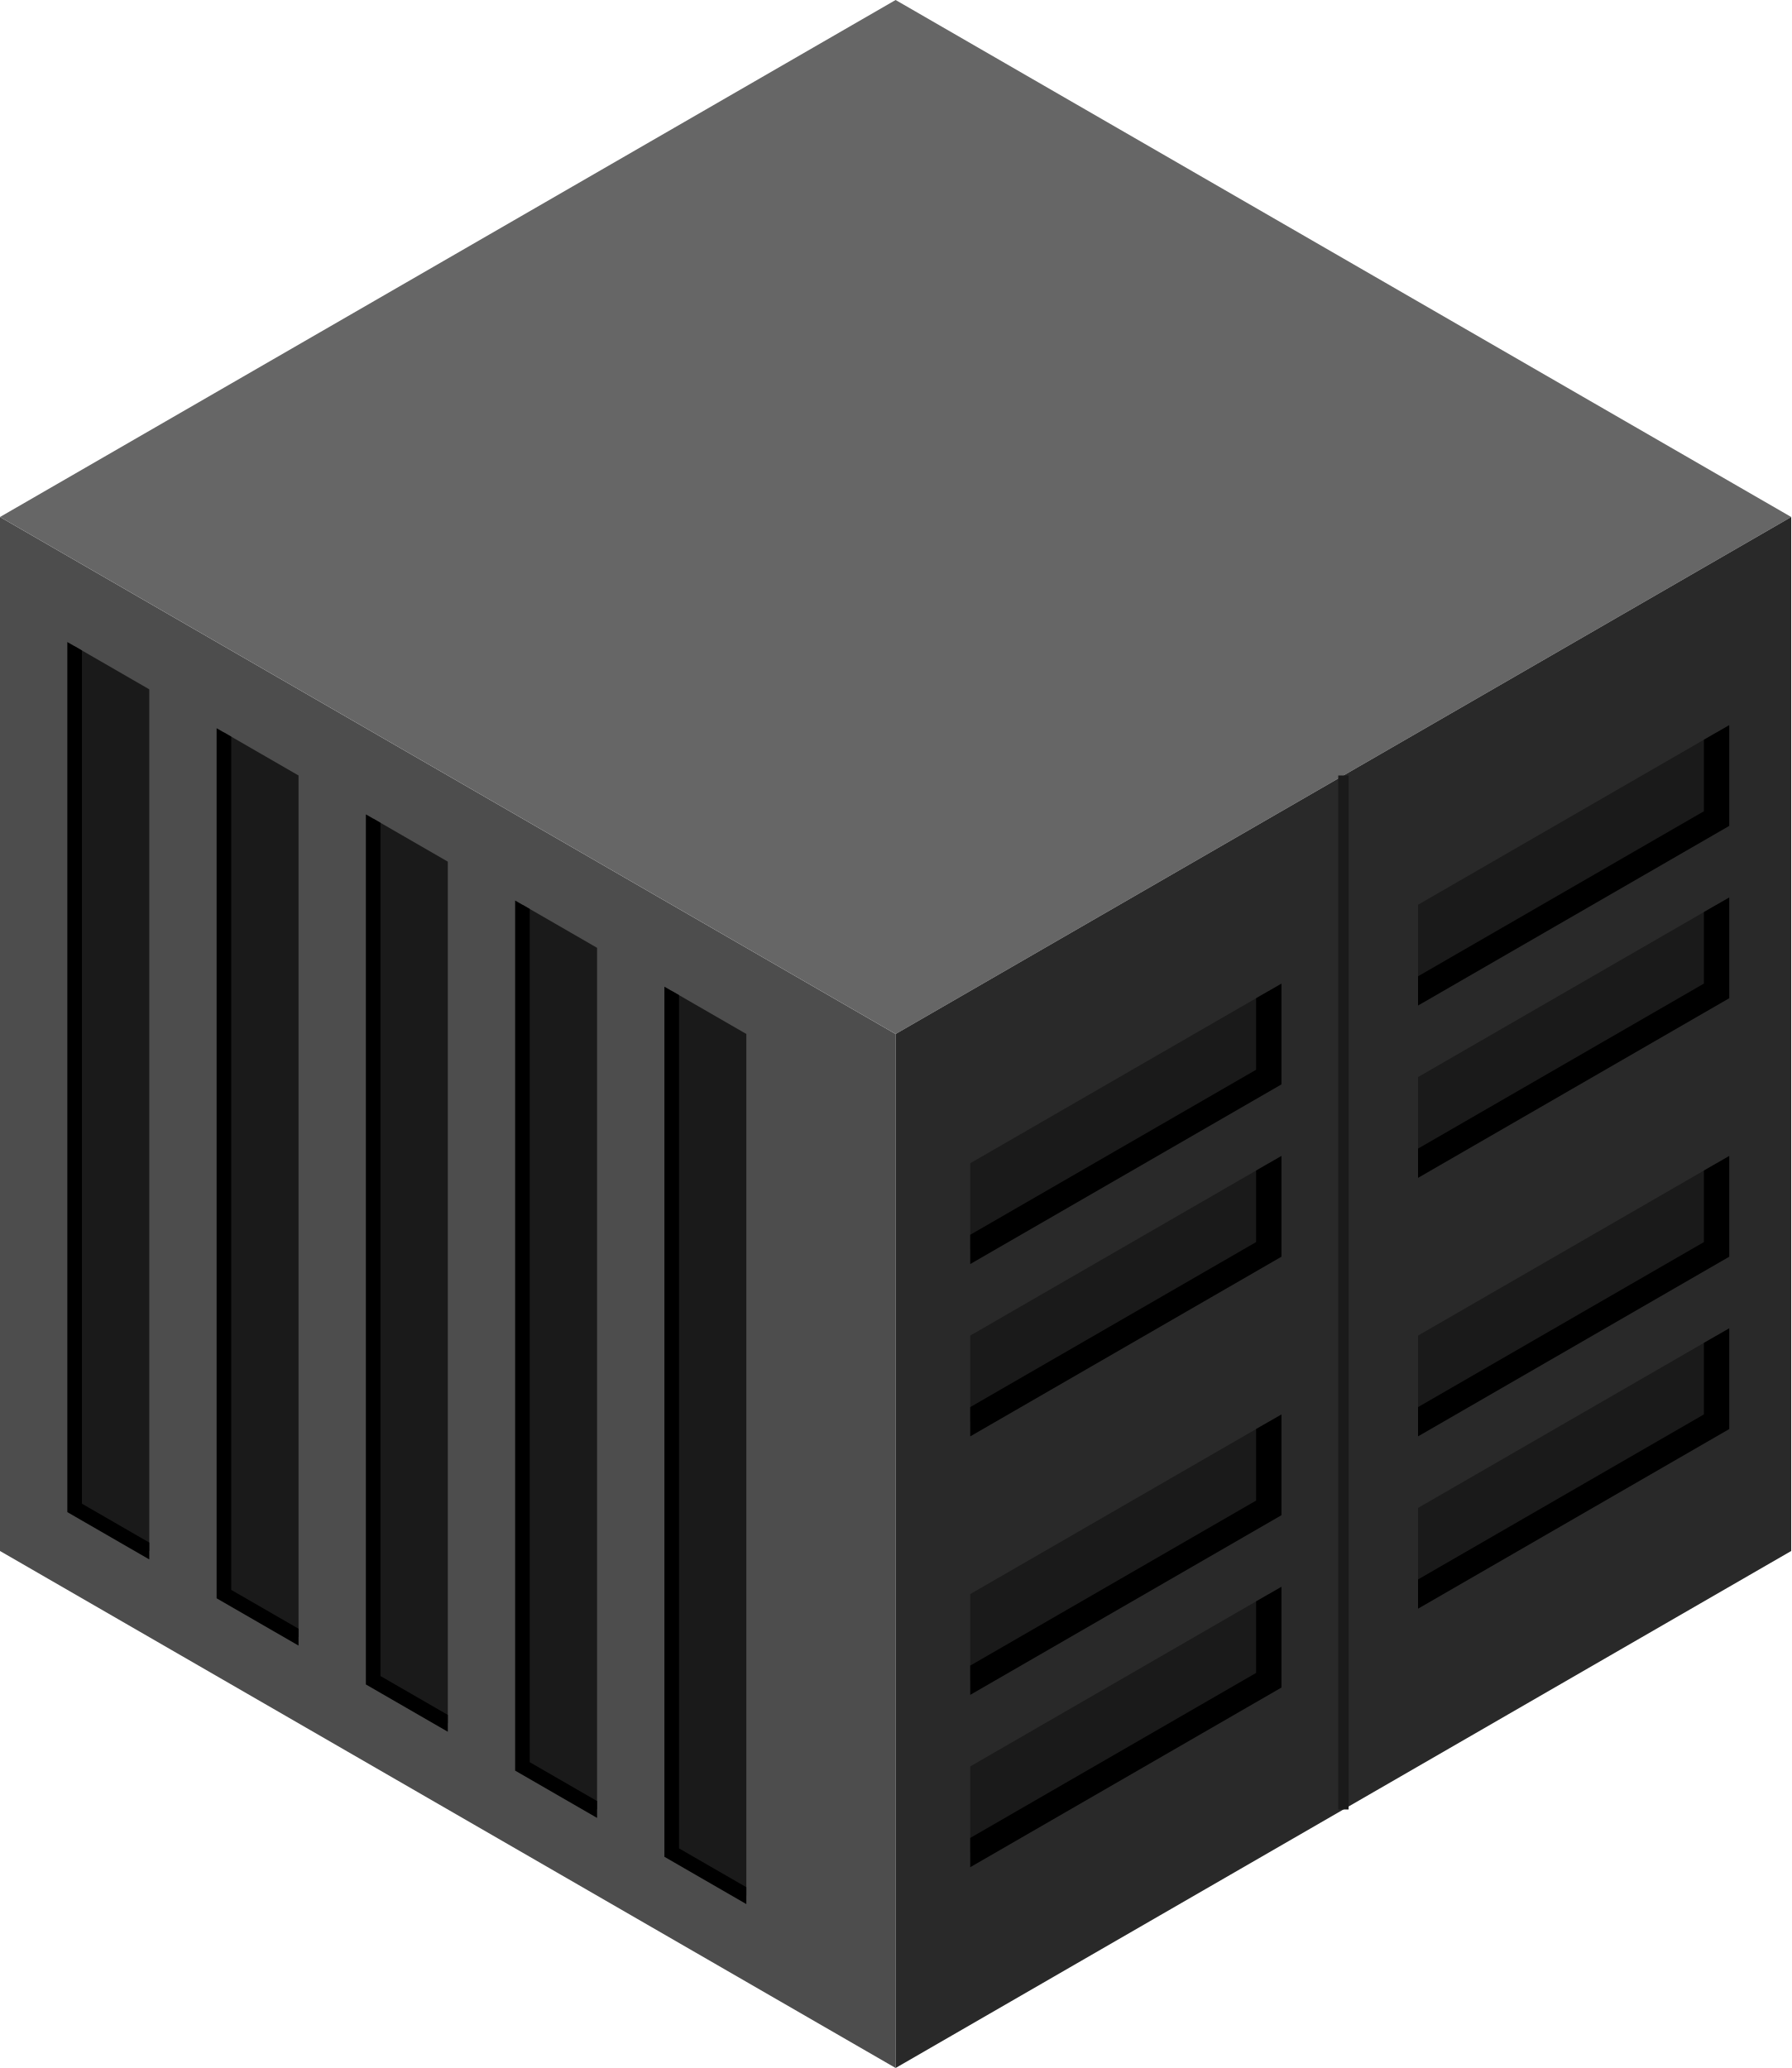
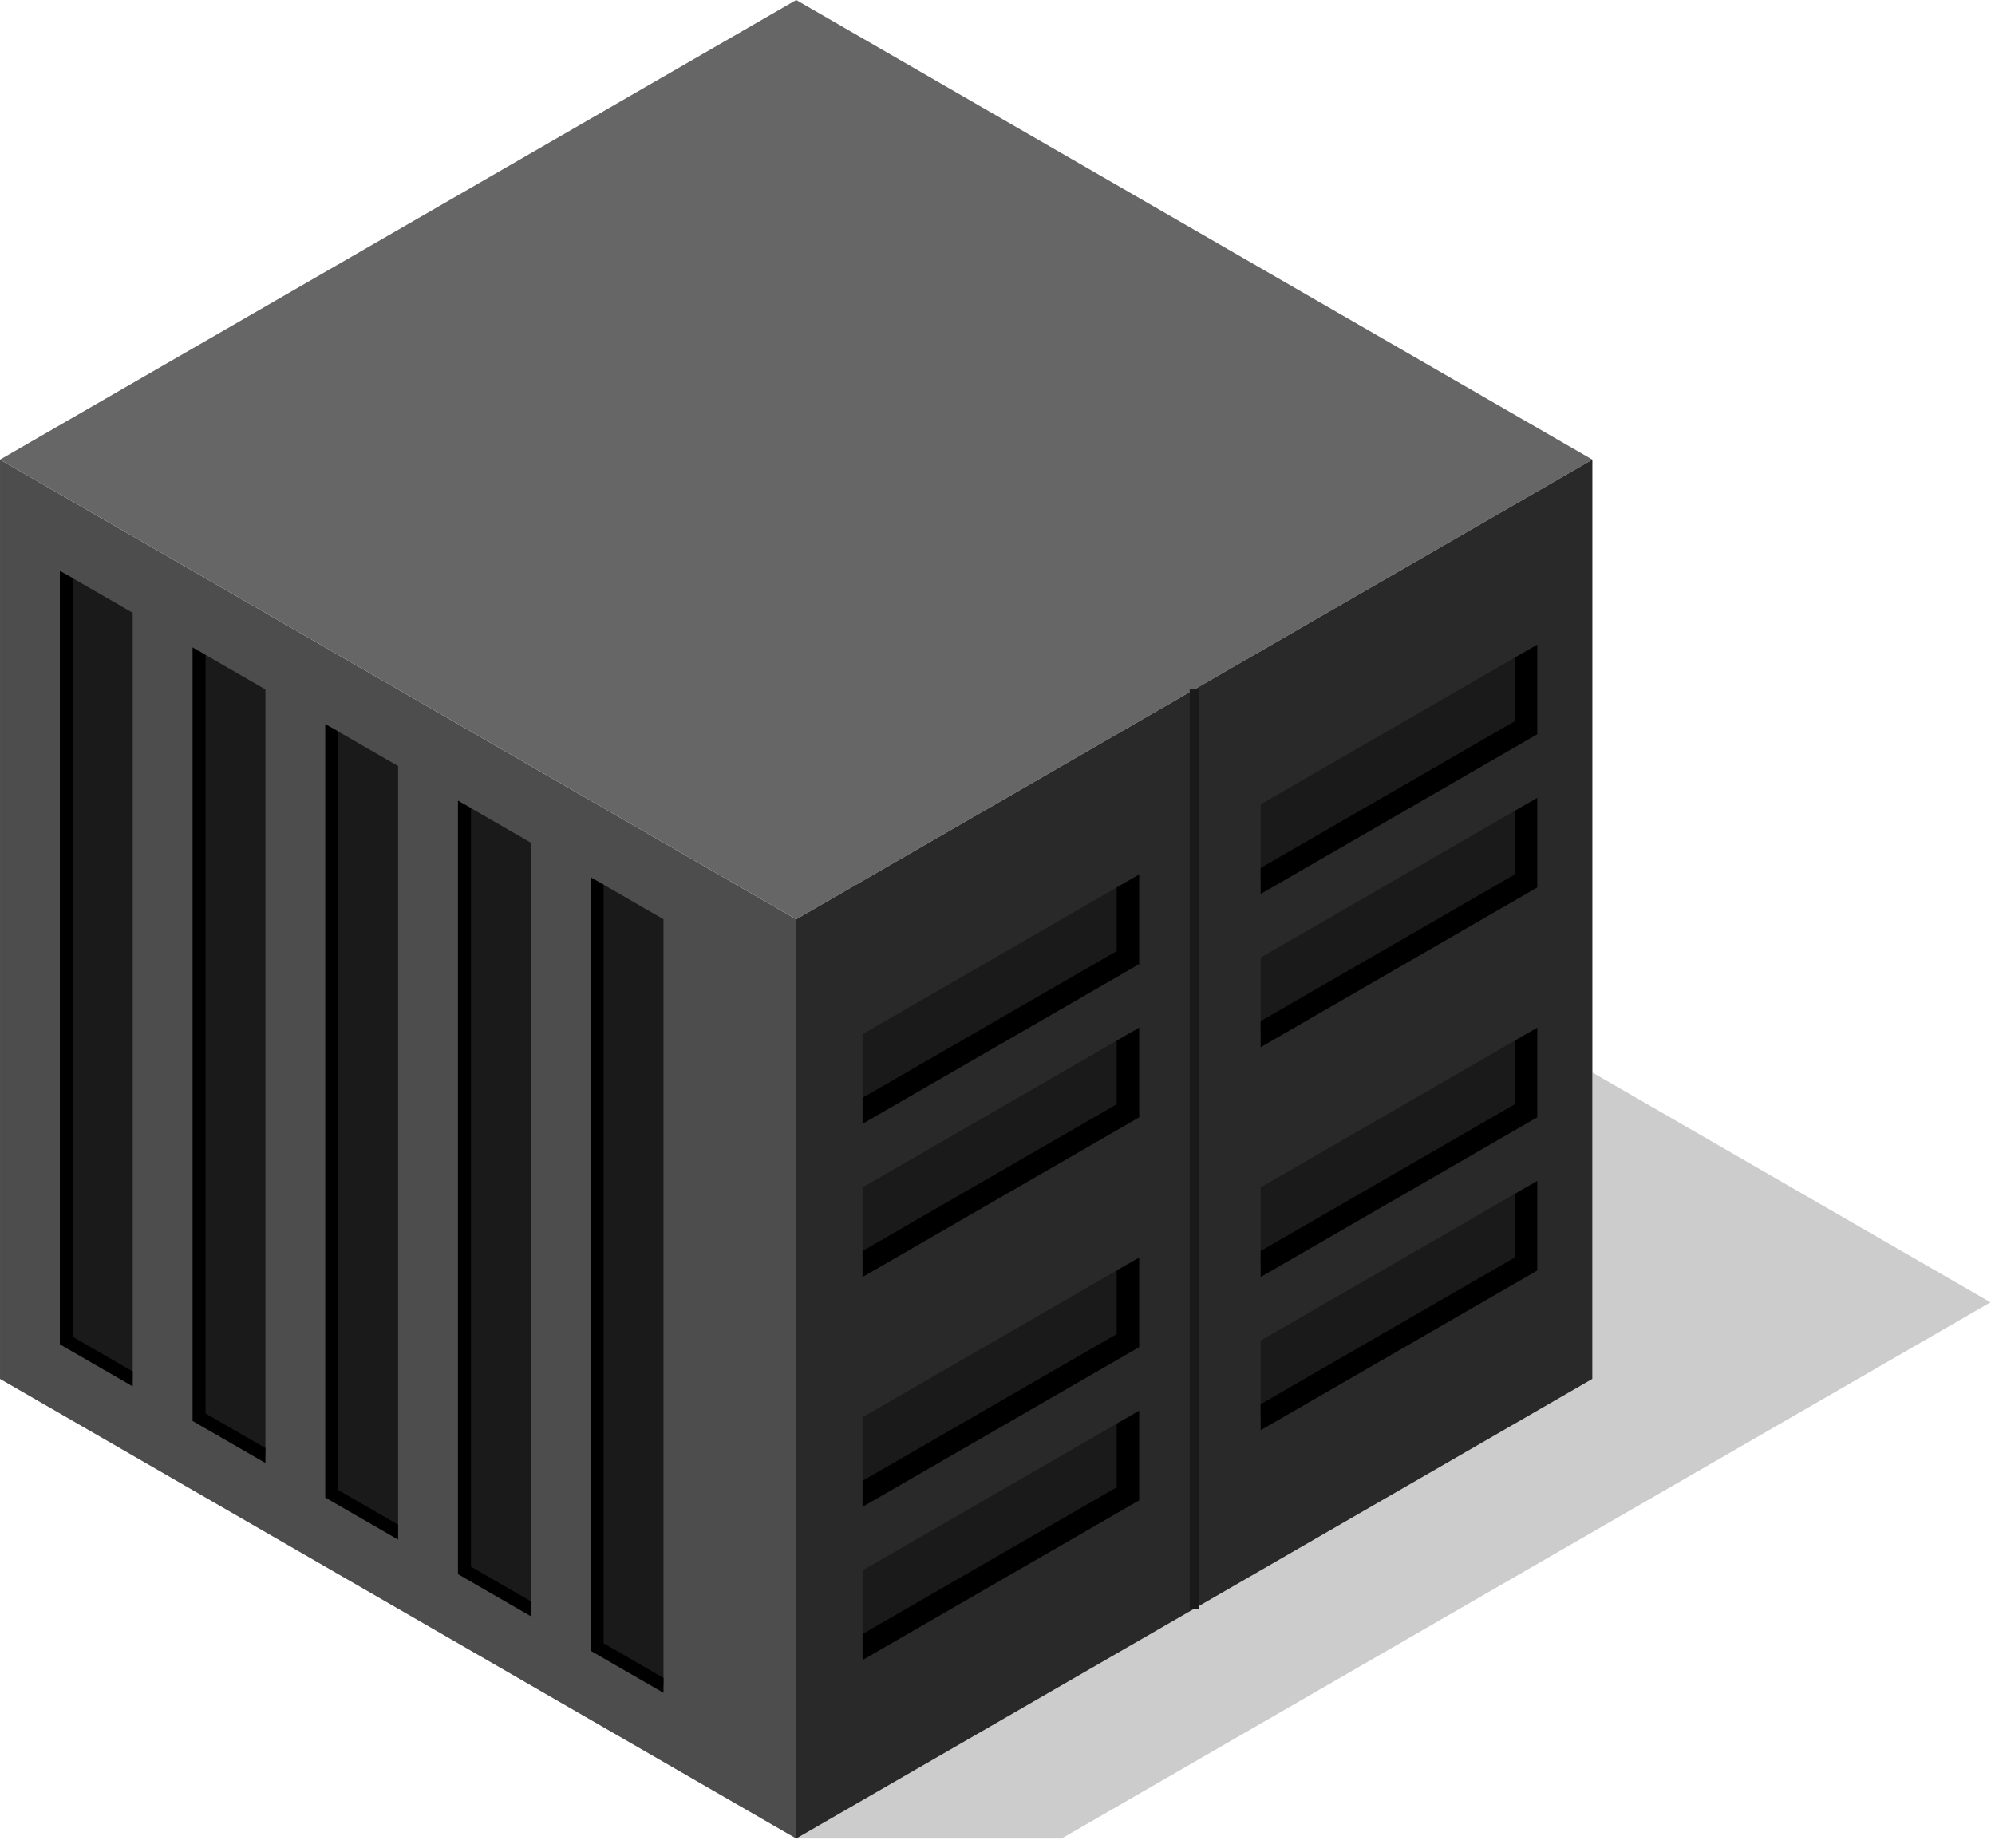
- <svg xmlns="http://www.w3.org/2000/svg" width="45.827mm" height="52.917mm" viewBox="0 0 45.827 52.917" version="1.1" id="svg8">
-   <defs id="defs2" />
-   <g id="layer1" transform="translate(0.8381551,24.27979)">
-     <g id="g6189" transform="matrix(0.2645833,0,0,0.2645833,-239.863,-265.7372)">
-       <g transform="translate(1206.51,747.595)" id="g5433">
-         <g transform="translate(0,317.48)" id="path4950">
-           <path id="path6098" style="fill:#4d4d4d;fill-rule:nonzero" d="m -303.109,-102.48 v 100 l 86.603,50 v -100 z" />
-         </g>
-         <g transform="translate(0,317.48)" id="path4952">
-           <path id="path6101" style="fill:#666666;fill-rule:nonzero" d="m -259.808,-127.48 43.302,-25 86.602,50 -86.602,50 -86.603,-50 z" />
-         </g>
-         <g transform="translate(0,317.48)" id="path4954">
-           <path id="path6104" style="fill:#292929;fill-rule:nonzero" d="m -129.904,-102.48 v 100 l -86.602,50 v -100 z" />
-         </g>
-         <g transform="matrix(0.866025,0.5,0,1,-38.8685,462.54)" id="path4956">
-           <rect id="rect6107" style="fill:#1a1a1a;fill-rule:nonzero" height="83.333" width="8.333" y="-86.647" x="-296.785" />
-         </g>
-         <g transform="matrix(0.866025,0.5,0,1,-24.4347,470.873)" id="path49561">
-           <rect id="rect6110" style="fill:#1a1a1a;fill-rule:nonzero" height="83.333" width="8.333" y="-86.647" x="-296.785" />
-         </g>
-         <g transform="matrix(0.866025,0.5,0,1,-10.001,479.206)" id="path49562">
-           <rect id="rect6113" style="fill:#1a1a1a;fill-rule:nonzero" height="83.333" width="8.333" y="-86.647" x="-296.785" />
-         </g>
-         <g transform="matrix(0.866025,0.5,0,1,4.43277,487.54)" id="path49563">
-           <rect id="rect6116" style="fill:#1a1a1a;fill-rule:nonzero" height="83.333" width="8.333" y="-86.647" x="-296.785" />
-         </g>
-         <g transform="matrix(0.866025,0.5,0,1,18.8665,495.873)" id="path49564">
-           <rect id="rect6119" style="fill:#1a1a1a;fill-rule:nonzero" height="83.333" width="8.333" y="-86.647" x="-296.785" />
-         </g>
-         <g transform="matrix(0.866025,0.5,0,1,-39.0619,463.261)" id="path4958">
-           <path id="path6122" style="fill:none;fill-rule:nonzero;stroke:#000000;stroke-width:1.63px" d="m -296.562,-87.48 v 83.333 h 8.334" />
-         </g>
-         <g transform="matrix(0.866025,0.5,0,1,-24.6281,471.595)" id="path49581">
-           <path id="path6125" style="fill:none;fill-rule:nonzero;stroke:#000000;stroke-width:1.63px" d="m -296.562,-87.48 v 83.333 h 8.334" />
-         </g>
-         <g transform="matrix(0.866025,0.5,0,1,-10.1943,479.928)" id="path49582">
-           <path id="path6128" style="fill:none;fill-rule:nonzero;stroke:#000000;stroke-width:1.63px" d="m -296.562,-87.48 v 83.333 h 8.334" />
-         </g>
-         <g transform="matrix(0.866025,0.5,0,1,4.23939,488.261)" id="path49583">
-           <path id="path6131" style="fill:none;fill-rule:nonzero;stroke:#000000;stroke-width:1.63px" d="m -296.562,-87.48 v 83.333 h 8.334" />
-         </g>
-         <g transform="matrix(0.866025,0.5,0,1,18.6731,496.595)" id="path49584">
-           <path id="path6134" style="fill:none;fill-rule:nonzero;stroke:#000000;stroke-width:1.63px" d="m -296.562,-87.48 v 83.333 h 8.334" />
-         </g>
-         <g transform="translate(0,317.48)" id="path4988">
-           <path id="path6137" style="fill:none;fill-rule:nonzero;stroke:#1a1a1a;stroke-width:1px" d="m -173.205,-77.48 v 100" />
-         </g>
-         <g transform="matrix(0.866025,-0.5,0,1,-20.3044,241.703)" id="path5062">
-           <path id="path6140" style="fill:#1a1a1a;fill-rule:nonzero" d="m -168.221,-73.314 h 33.333 v 8.334 h -33.333 z" />
-         </g>
-         <g transform="matrix(0.866025,-0.5,0,1,-20.3044,258.37)" id="path50621">
-           <path id="path6143" style="fill:#1a1a1a;fill-rule:nonzero" d="m -168.221,-73.314 h 33.333 v 8.334 h -33.333 z" />
-         </g>
-         <g transform="matrix(0.866025,-0.5,0,1,-20.3044,283.37)" id="path50622">
-           <path id="path6146" style="fill:#1a1a1a;fill-rule:nonzero" d="m -168.221,-73.314 h 33.333 v 8.334 h -33.333 z" />
-         </g>
-         <g transform="matrix(0.866025,-0.5,0,1,-20.3044,300.037)" id="path50623">
-           <path id="path6149" style="fill:#1a1a1a;fill-rule:nonzero" d="m -168.221,-73.314 h 33.333 v 8.334 h -33.333 z" />
-         </g>
-         <g transform="matrix(0.866025,-0.5,0,1,-63.6057,325.037)" id="path50624">
-           <path id="path6152" style="fill:#1a1a1a;fill-rule:nonzero" d="m -168.221,-73.314 h 33.333 v 8.334 h -33.333 z" />
-         </g>
-         <g transform="matrix(0.866025,-0.5,0,1,-63.6057,308.37)" id="path50625">
-           <path id="path6155" style="fill:#1a1a1a;fill-rule:nonzero" d="m -168.221,-73.314 h 33.333 v 8.334 h -33.333 z" />
-         </g>
-         <g transform="matrix(0.866025,-0.5,0,1,-63.6057,283.37)" id="path50626">
-           <path id="path6158" style="fill:#1a1a1a;fill-rule:nonzero" d="m -168.221,-73.314 h 33.333 v 8.334 h -33.333 z" />
-         </g>
-         <g transform="matrix(0.866025,-0.5,0,1,-63.6057,266.703)" id="path50627">
-           <path id="path6161" style="fill:#1a1a1a;fill-rule:nonzero" d="m -168.221,-73.314 h 33.333 v 8.334 h -33.333 z" />
-         </g>
-         <g transform="matrix(0.866025,-0.5,0,1,-20.3044,250.037)" id="path5064">
-           <path id="path6164" style="fill:none;fill-rule:nonzero;stroke:#000000;stroke-width:2.83px" d="m -134.888,-81.647 v 8.333 h -33.333" />
-         </g>
-         <g transform="matrix(0.866025,-0.5,0,1,-20.3044,266.703)" id="path50641">
-           <path id="path6167" style="fill:none;fill-rule:nonzero;stroke:#000000;stroke-width:2.83px" d="m -134.888,-81.647 v 8.333 h -33.333" />
-         </g>
-         <g transform="matrix(0.866025,-0.5,0,1,-20.3044,291.703)" id="path50642">
-           <path id="path6170" style="fill:none;fill-rule:nonzero;stroke:#000000;stroke-width:2.83px" d="m -134.888,-81.647 v 8.333 h -33.333" />
-         </g>
-         <g transform="matrix(0.866025,-0.5,0,1,-20.3044,308.37)" id="path50643">
-           <path id="path6173" style="fill:none;fill-rule:nonzero;stroke:#000000;stroke-width:2.83px" d="m -134.888,-81.647 v 8.333 h -33.333" />
-         </g>
-         <g transform="matrix(0.866025,-0.5,0,1,-63.6057,333.37)" id="path50644">
-           <path id="path6176" style="fill:none;fill-rule:nonzero;stroke:#000000;stroke-width:2.83px" d="m -134.888,-81.647 v 8.333 h -33.333" />
-         </g>
-         <g transform="matrix(0.866025,-0.5,0,1,-63.6057,316.703)" id="path50645">
-           <path id="path6179" style="fill:none;fill-rule:nonzero;stroke:#000000;stroke-width:2.83px" d="m -134.888,-81.647 v 8.333 h -33.333" />
-         </g>
-         <g transform="matrix(0.866025,-0.5,0,1,-63.6057,291.703)" id="path50646">
-           <path id="path6182" style="fill:none;fill-rule:nonzero;stroke:#000000;stroke-width:2.83px" d="m -134.888,-81.647 v 8.333 h -33.333" />
-         </g>
-         <g transform="matrix(0.866025,-0.5,0,1,-63.6057,275.037)" id="path50647">
-           <path id="path6185" style="fill:none;fill-rule:nonzero;stroke:#000000;stroke-width:2.83px" d="m -134.888,-81.647 v 8.333 h -33.333" />
-         </g>
+ <svg xmlns="http://www.w3.org/2000/svg" width="100%" height="100%" viewBox="0 0 217 201" version="1.1" xml:space="preserve" style="fill-rule:evenodd;clip-rule:evenodd;">
+   <g transform="matrix(1,0,0,1,-1010.36,-550)">
+     <g id="Container-black" transform="matrix(1,0,0,1,1313.47,385)">
+       <g transform="matrix(1,0,0,1,-2128.98,-1247.47)">
+         <path d="M1912.47,1612.47L1941.34,1612.47L2042.38,1554.14L1999.08,1529.14L1999.08,1562.47L1912.47,1612.47Z" style="fill-opacity:0.2;" />
+       </g>
+       <g id="path4950" transform="matrix(1,0,0,1,0,317.48)">
+         <path d="M-303.109,-102.48L-303.109,-2.48L-216.506,47.52L-216.506,-52.48L-303.109,-102.48Z" style="fill:rgb(77,77,77);fill-rule:nonzero;" />
+       </g>
+       <g id="path4952" transform="matrix(1,0,0,1,0,317.48)">
+         <path d="M-259.808,-127.48L-216.506,-152.48L-129.904,-102.48L-216.506,-52.48L-303.109,-102.48L-259.808,-127.48Z" style="fill:rgb(102,102,102);fill-rule:nonzero;" />
+       </g>
+       <g id="path4954" transform="matrix(1,0,0,1,0,317.48)">
+         <path d="M-129.904,-102.48L-129.904,-2.48L-216.506,47.52L-216.506,-52.48L-129.904,-102.48Z" style="fill:rgb(41,41,41);fill-rule:nonzero;" />
+       </g>
+       <g id="path4956" transform="matrix(0.866025,0.5,-4.80741e-17,1,-38.8685,462.54)">
+         <rect x="-296.785" y="-86.647" width="8.333" height="83.333" style="fill:rgb(26,26,26);fill-rule:nonzero;" />
+       </g>
+       <g id="path49561" transform="matrix(0.866025,0.5,-4.80741e-17,1,-24.4347,470.873)">
+         <rect x="-296.785" y="-86.647" width="8.333" height="83.333" style="fill:rgb(26,26,26);fill-rule:nonzero;" />
+       </g>
+       <g id="path49562" transform="matrix(0.866025,0.5,-4.80741e-17,1,-10.001,479.206)">
+         <rect x="-296.785" y="-86.647" width="8.333" height="83.333" style="fill:rgb(26,26,26);fill-rule:nonzero;" />
+       </g>
+       <g id="path49563" transform="matrix(0.866025,0.5,-4.80741e-17,1,4.43277,487.54)">
+         <rect x="-296.785" y="-86.647" width="8.333" height="83.333" style="fill:rgb(26,26,26);fill-rule:nonzero;" />
+       </g>
+       <g id="path49564" transform="matrix(0.866025,0.5,-4.80741e-17,1,18.8665,495.873)">
+         <rect x="-296.785" y="-86.647" width="8.333" height="83.333" style="fill:rgb(26,26,26);fill-rule:nonzero;" />
+       </g>
+       <g id="path4958" transform="matrix(0.866025,0.5,-4.80741e-17,1,-39.0619,463.261)">
+         <path d="M-296.562,-87.48L-296.562,-4.147L-288.228,-4.147" style="fill:none;fill-rule:nonzero;stroke:black;stroke-width:1.63px;" />
+       </g>
+       <g id="path49581" transform="matrix(0.866025,0.5,-4.80741e-17,1,-24.6281,471.595)">
+         <path d="M-296.562,-87.48L-296.562,-4.147L-288.228,-4.147" style="fill:none;fill-rule:nonzero;stroke:black;stroke-width:1.63px;" />
+       </g>
+       <g id="path49582" transform="matrix(0.866025,0.5,-4.80741e-17,1,-10.1943,479.928)">
+         <path d="M-296.562,-87.48L-296.562,-4.147L-288.228,-4.147" style="fill:none;fill-rule:nonzero;stroke:black;stroke-width:1.63px;" />
+       </g>
+       <g id="path49583" transform="matrix(0.866025,0.5,-4.80741e-17,1,4.23939,488.261)">
+         <path d="M-296.562,-87.48L-296.562,-4.147L-288.228,-4.147" style="fill:none;fill-rule:nonzero;stroke:black;stroke-width:1.63px;" />
+       </g>
+       <g id="path49584" transform="matrix(0.866025,0.5,-4.80741e-17,1,18.6731,496.595)">
+         <path d="M-296.562,-87.48L-296.562,-4.147L-288.228,-4.147" style="fill:none;fill-rule:nonzero;stroke:black;stroke-width:1.63px;" />
+       </g>
+       <g id="path4988" transform="matrix(1,0,0,1,0,317.48)">
+         <path d="M-173.205,-77.48L-173.205,22.52" style="fill:none;fill-rule:nonzero;stroke:rgb(26,26,26);stroke-width:1px;" />
+       </g>
+       <g id="path5062" transform="matrix(0.866025,-0.5,4.80741e-17,1,-20.3044,241.703)">
+         <path d="M-168.221,-73.314L-134.888,-73.314L-134.888,-64.98L-168.221,-64.98L-168.221,-73.314Z" style="fill:rgb(26,26,26);fill-rule:nonzero;" />
+       </g>
+       <g id="path50621" transform="matrix(0.866025,-0.5,4.80741e-17,1,-20.3044,258.37)">
+         <path d="M-168.221,-73.314L-134.888,-73.314L-134.888,-64.98L-168.221,-64.98L-168.221,-73.314Z" style="fill:rgb(26,26,26);fill-rule:nonzero;" />
+       </g>
+       <g id="path50622" transform="matrix(0.866025,-0.5,4.80741e-17,1,-20.3044,283.37)">
+         <path d="M-168.221,-73.314L-134.888,-73.314L-134.888,-64.98L-168.221,-64.98L-168.221,-73.314Z" style="fill:rgb(26,26,26);fill-rule:nonzero;" />
+       </g>
+       <g id="path50623" transform="matrix(0.866025,-0.5,4.80741e-17,1,-20.3044,300.037)">
+         <path d="M-168.221,-73.314L-134.888,-73.314L-134.888,-64.98L-168.221,-64.98L-168.221,-73.314Z" style="fill:rgb(26,26,26);fill-rule:nonzero;" />
+       </g>
+       <g id="path50624" transform="matrix(0.866025,-0.5,4.80741e-17,1,-63.6057,325.037)">
+         <path d="M-168.221,-73.314L-134.888,-73.314L-134.888,-64.98L-168.221,-64.98L-168.221,-73.314Z" style="fill:rgb(26,26,26);fill-rule:nonzero;" />
+       </g>
+       <g id="path50625" transform="matrix(0.866025,-0.5,4.80741e-17,1,-63.6057,308.37)">
+         <path d="M-168.221,-73.314L-134.888,-73.314L-134.888,-64.98L-168.221,-64.98L-168.221,-73.314Z" style="fill:rgb(26,26,26);fill-rule:nonzero;" />
+       </g>
+       <g id="path50626" transform="matrix(0.866025,-0.5,4.80741e-17,1,-63.6057,283.37)">
+         <path d="M-168.221,-73.314L-134.888,-73.314L-134.888,-64.98L-168.221,-64.98L-168.221,-73.314Z" style="fill:rgb(26,26,26);fill-rule:nonzero;" />
+       </g>
+       <g id="path50627" transform="matrix(0.866025,-0.5,4.80741e-17,1,-63.6057,266.703)">
+         <path d="M-168.221,-73.314L-134.888,-73.314L-134.888,-64.98L-168.221,-64.98L-168.221,-73.314Z" style="fill:rgb(26,26,26);fill-rule:nonzero;" />
+       </g>
+       <g id="path5064" transform="matrix(0.866025,-0.5,4.80741e-17,1,-20.3044,250.037)">
+         <path d="M-134.888,-81.647L-134.888,-73.314L-168.221,-73.314" style="fill:none;fill-rule:nonzero;stroke:black;stroke-width:2.83px;" />
+       </g>
+       <g id="path50641" transform="matrix(0.866025,-0.5,4.80741e-17,1,-20.3044,266.703)">
+         <path d="M-134.888,-81.647L-134.888,-73.314L-168.221,-73.314" style="fill:none;fill-rule:nonzero;stroke:black;stroke-width:2.83px;" />
+       </g>
+       <g id="path50642" transform="matrix(0.866025,-0.5,4.80741e-17,1,-20.3044,291.703)">
+         <path d="M-134.888,-81.647L-134.888,-73.314L-168.221,-73.314" style="fill:none;fill-rule:nonzero;stroke:black;stroke-width:2.83px;" />
+       </g>
+       <g id="path50643" transform="matrix(0.866025,-0.5,4.80741e-17,1,-20.3044,308.37)">
+         <path d="M-134.888,-81.647L-134.888,-73.314L-168.221,-73.314" style="fill:none;fill-rule:nonzero;stroke:black;stroke-width:2.83px;" />
+       </g>
+       <g id="path50644" transform="matrix(0.866025,-0.5,4.80741e-17,1,-63.6057,333.37)">
+         <path d="M-134.888,-81.647L-134.888,-73.314L-168.221,-73.314" style="fill:none;fill-rule:nonzero;stroke:black;stroke-width:2.83px;" />
+       </g>
+       <g id="path50645" transform="matrix(0.866025,-0.5,4.80741e-17,1,-63.6057,316.703)">
+         <path d="M-134.888,-81.647L-134.888,-73.314L-168.221,-73.314" style="fill:none;fill-rule:nonzero;stroke:black;stroke-width:2.83px;" />
+       </g>
+       <g id="path50646" transform="matrix(0.866025,-0.5,4.80741e-17,1,-63.6057,291.703)">
+         <path d="M-134.888,-81.647L-134.888,-73.314L-168.221,-73.314" style="fill:none;fill-rule:nonzero;stroke:black;stroke-width:2.83px;" />
+       </g>
+       <g id="path50647" transform="matrix(0.866025,-0.5,4.80741e-17,1,-63.6057,275.037)">
+         <path d="M-134.888,-81.647L-134.888,-73.314L-168.221,-73.314" style="fill:none;fill-rule:nonzero;stroke:black;stroke-width:2.83px;" />
      </g>
    </g>
  </g>
</svg>
